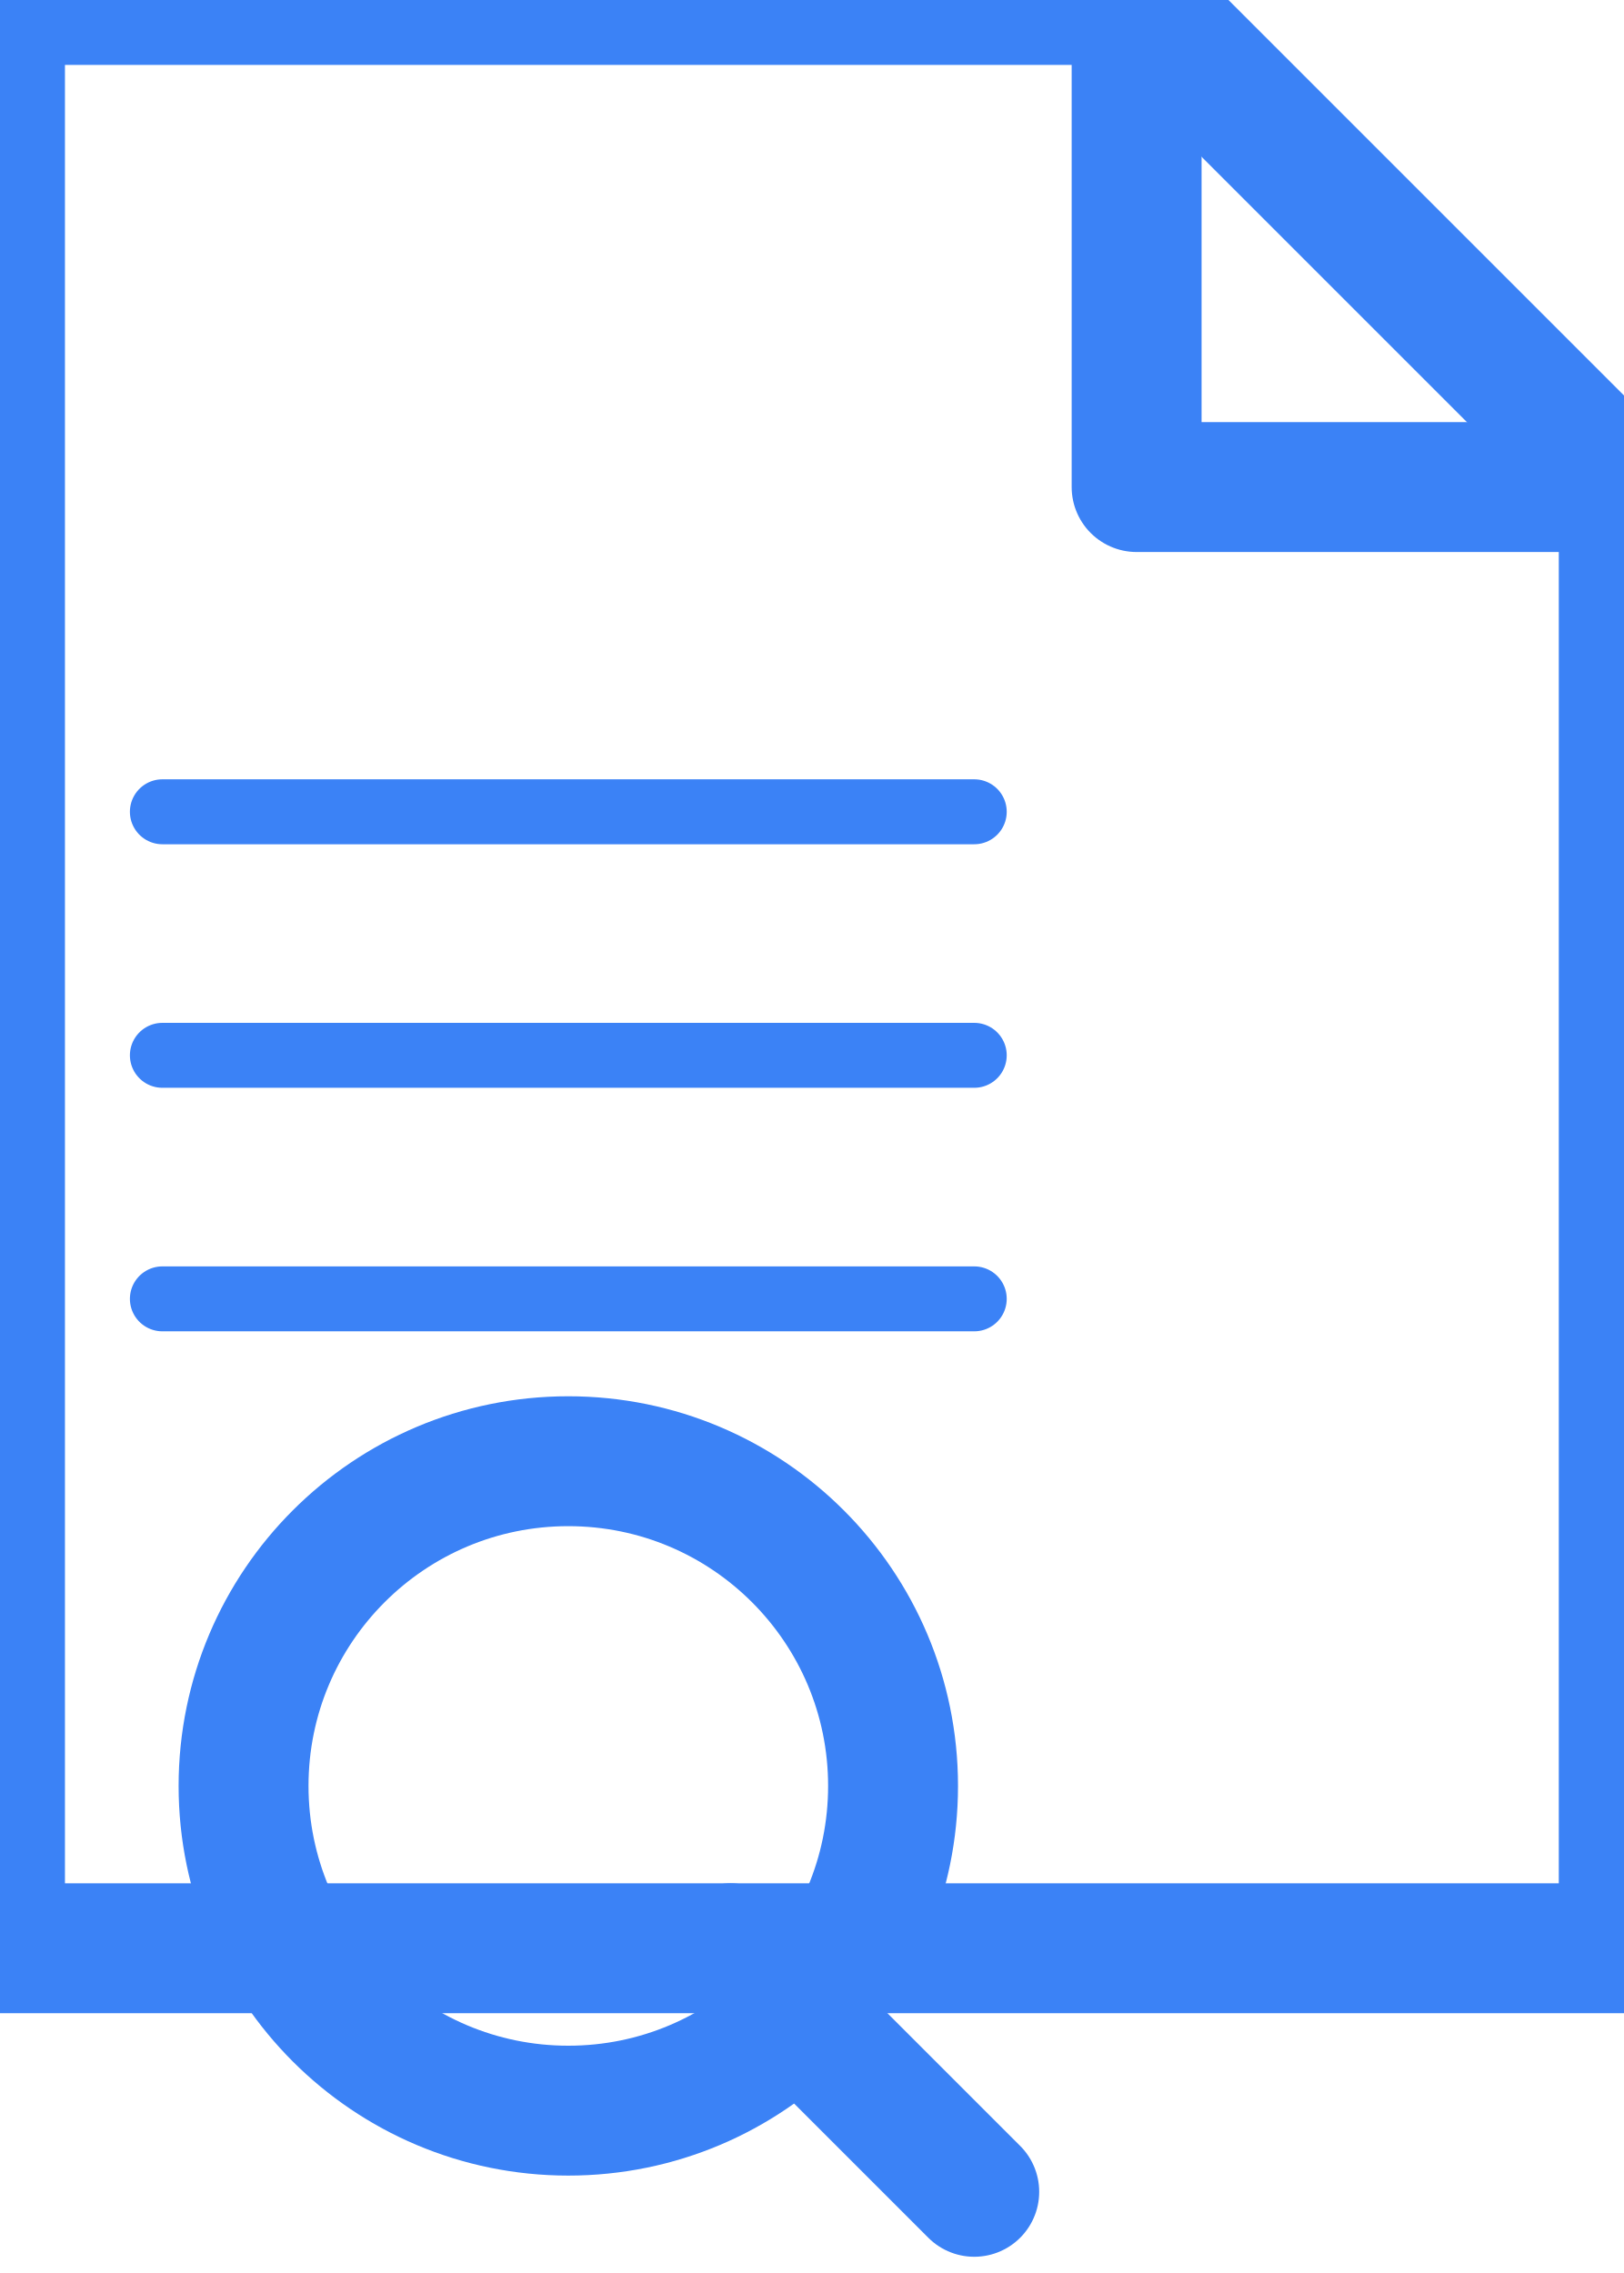
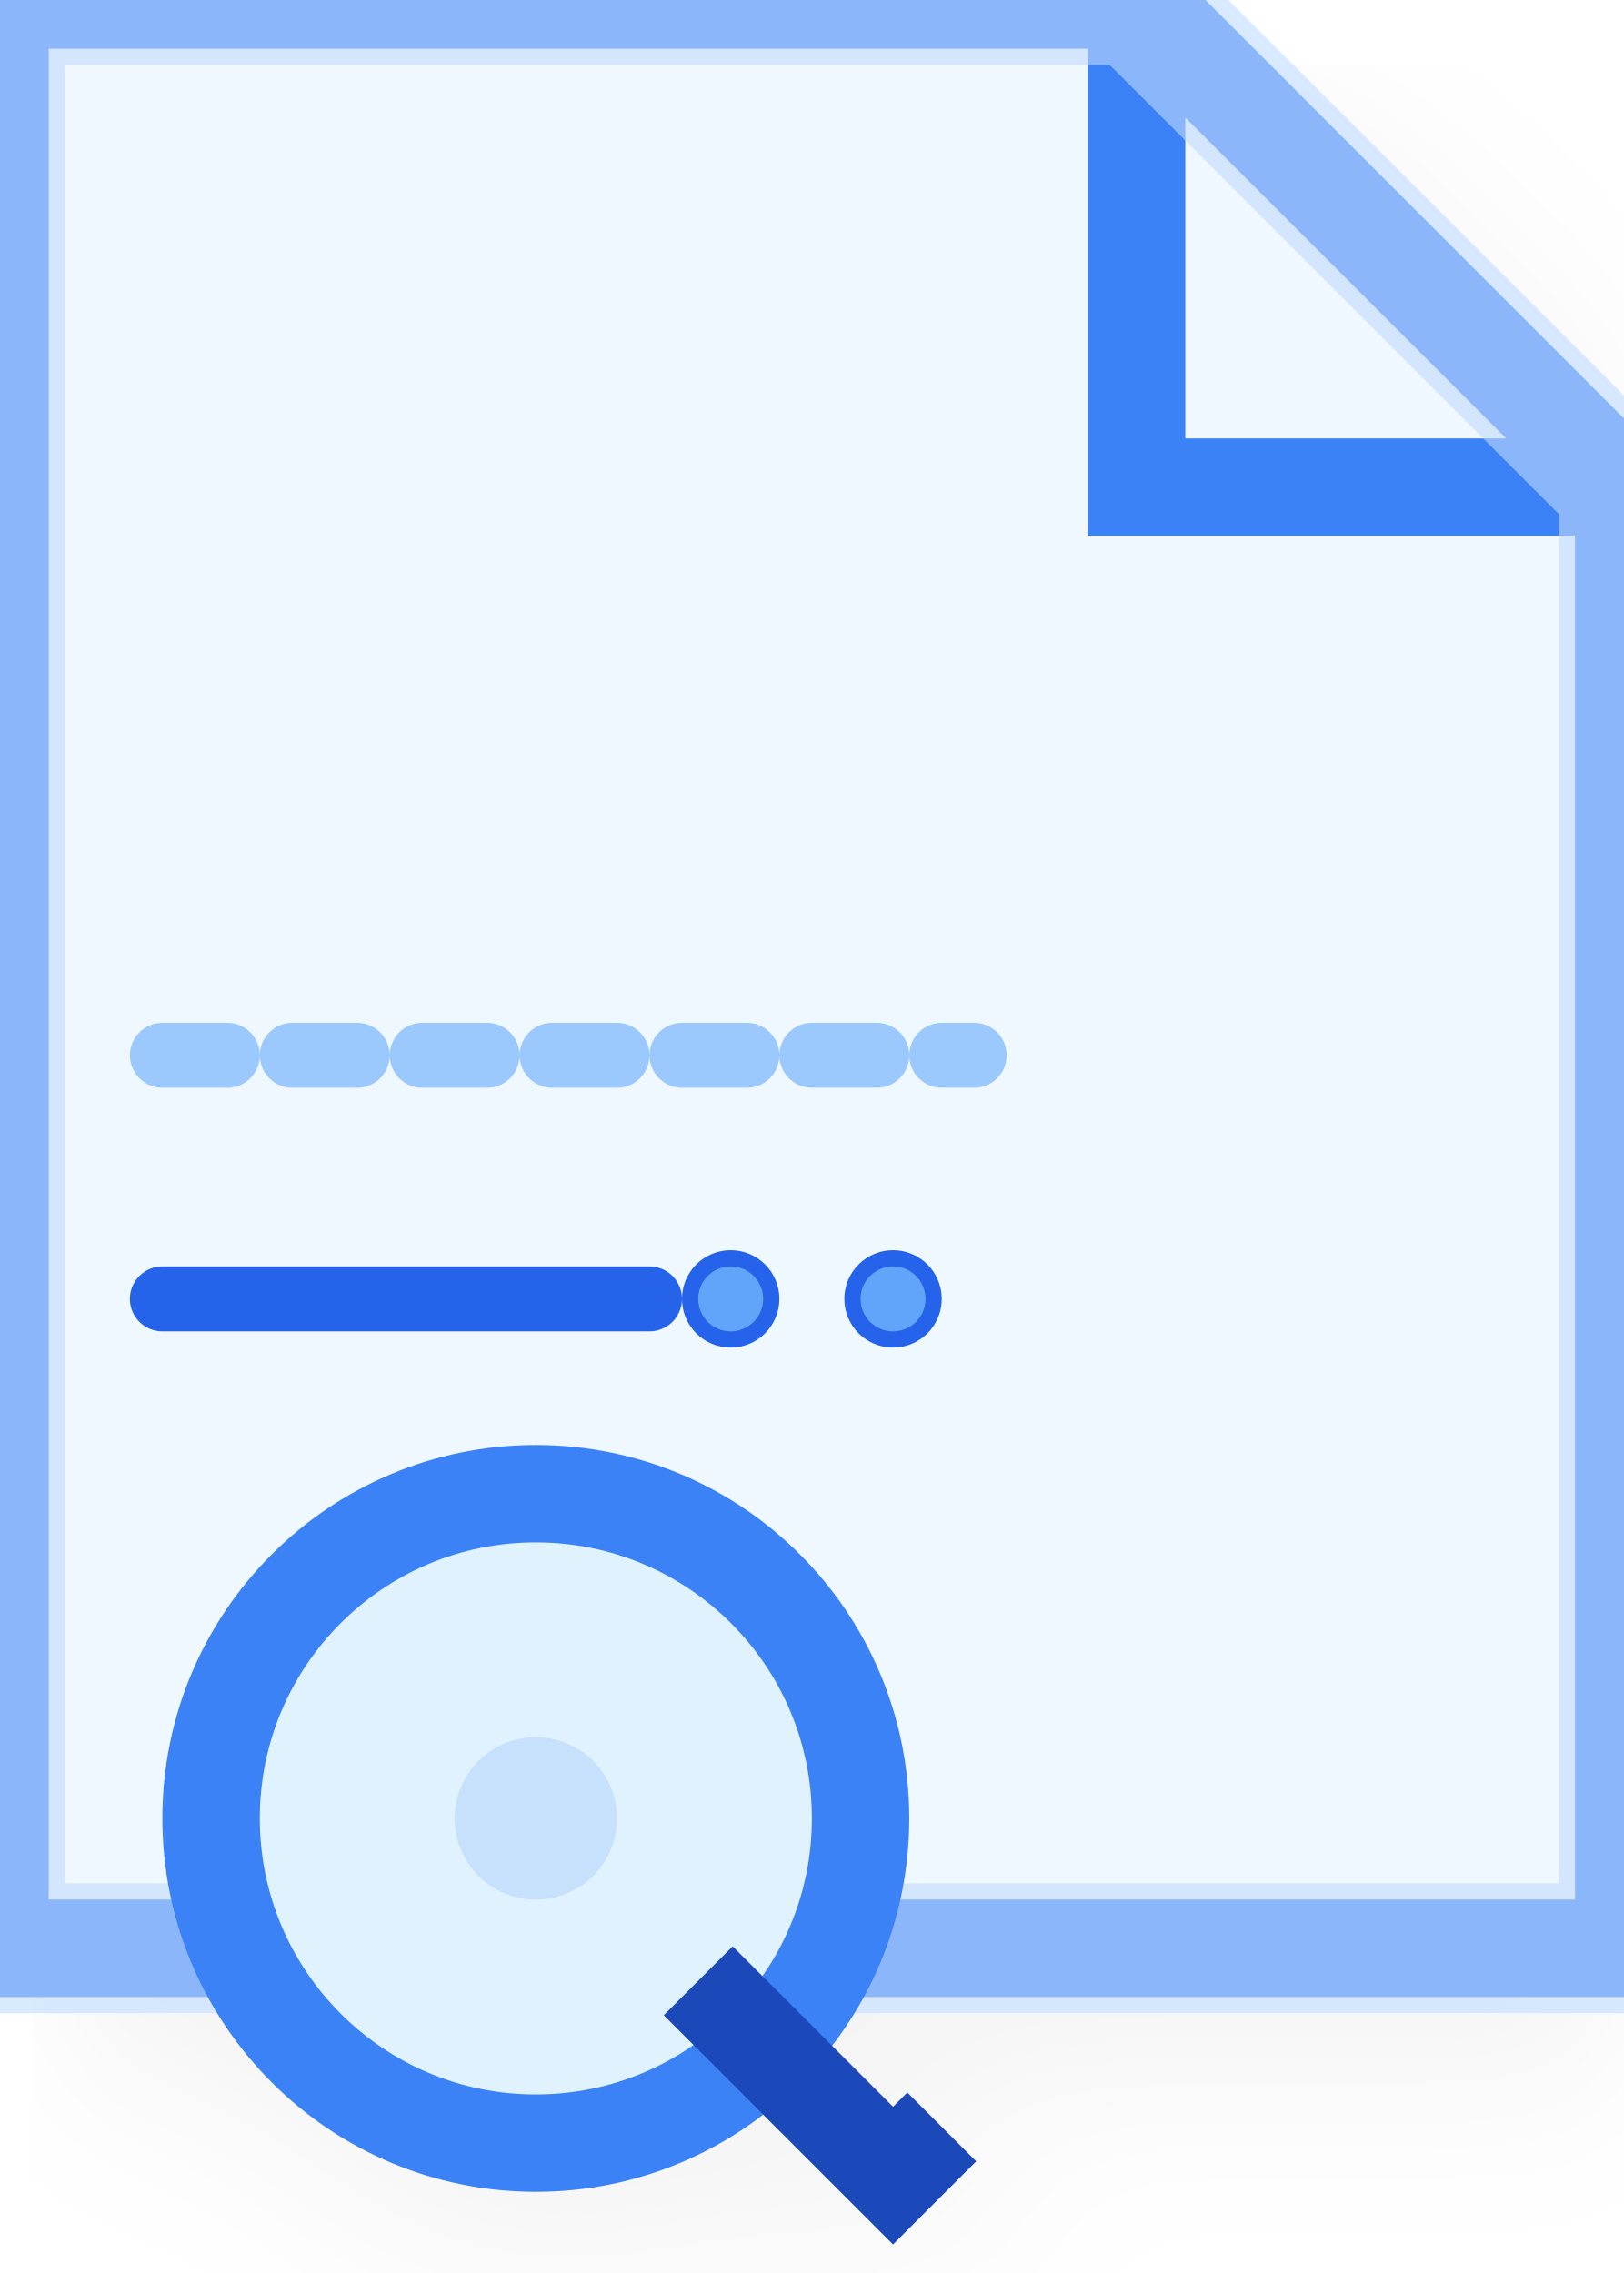
- <svg xmlns="http://www.w3.org/2000/svg" viewBox="50 30 100 140">
-   <path d="M50 30 h70 l30 30 v90 h-100 z" fill="none" stroke="#3b82f6" stroke-width="8" stroke-linejoin="round" />
-   <polyline points="120,30 120,60 150,60" fill="none" stroke="#3b82f6" stroke-width="8" stroke-linejoin="round" />
-   <line x1="60" y1="80" x2="110" y2="80" stroke="#3b82f6" stroke-width="4" stroke-linecap="round" />
-   <line x1="60" y1="95" x2="110" y2="95" stroke="#3b82f6" stroke-width="4" stroke-linecap="round" />
-   <line x1="60" y1="110" x2="110" y2="110" stroke="#3b82f6" stroke-width="4" stroke-linecap="round" />
-   <g>
-     <circle cx="85" cy="140" r="20" fill="none" stroke="#3b82f6" stroke-width="8" />
-     <line x1="95" y1="150" x2="110" y2="165" stroke="#3b82f6" stroke-width="8" stroke-linecap="round" />
+ <svg xmlns="http://www.w3.org/2000/svg" viewBox="50 30 100 140" style="filter: drop-shadow(2px 4px 6px rgba(0,0,0,0.05))">
+   <path d="M50 30 h70 l30 30 v90 h-100 z" fill="#f0f8ff" stroke="#3b82f6" stroke-width="6" stroke-linejoin="round" />
+   <polyline points="120,30 120,60 150,60" fill="none" stroke="#3b82f6" stroke-width="6" />
+   <g stroke-linecap="round">
+     <line x1="60" y1="80" x2="110" y2="80" stroke="url(#titleGradient)" stroke-width="4" />
+     <line x1="60" y1="95" x2="110" y2="95" stroke="#93c5fd" stroke-width="4" stroke-dasharray="4 4" stroke-opacity="0.9" />
+     <g stroke="#2563eb">
+       <line x1="60" y1="110" x2="90" y2="110" stroke-width="4" />
+       <circle cx="95" cy="110" r="2.5" fill="#60a5fa" />
+       <circle cx="105" cy="110" r="2.5" fill="#60a5fa" />
+     </g>
  </g>
+   <path d="M50 30 h70 l30 30 v90 h-100 z" fill="none" stroke="#bfdbfe" stroke-width="8" stroke-opacity="0.6" />
+   <g transform="translate(-2 2)">
+     <circle cx="85" cy="140" r="20" fill="#e0f2fe" stroke="#3b82f6" stroke-width="6" />
+     <path d="M95 150 l12 12 3-3" stroke="#1e4aba" stroke-width="6" fill="none" />
+     <circle cx="85" cy="140" r="5" fill="#3b82f6" fill-opacity="0.15" />
+   </g>
+   <defs>
+     <linearGradient id="titleGradient" x1="0%" y1="0%" x2="100%" y2="0%">
+       <stop offset="0%" stop-color="#2563eb" />
+       <stop offset="100%" stop-color="#3b82f6" />
+     </linearGradient>
+   </defs>
</svg>
